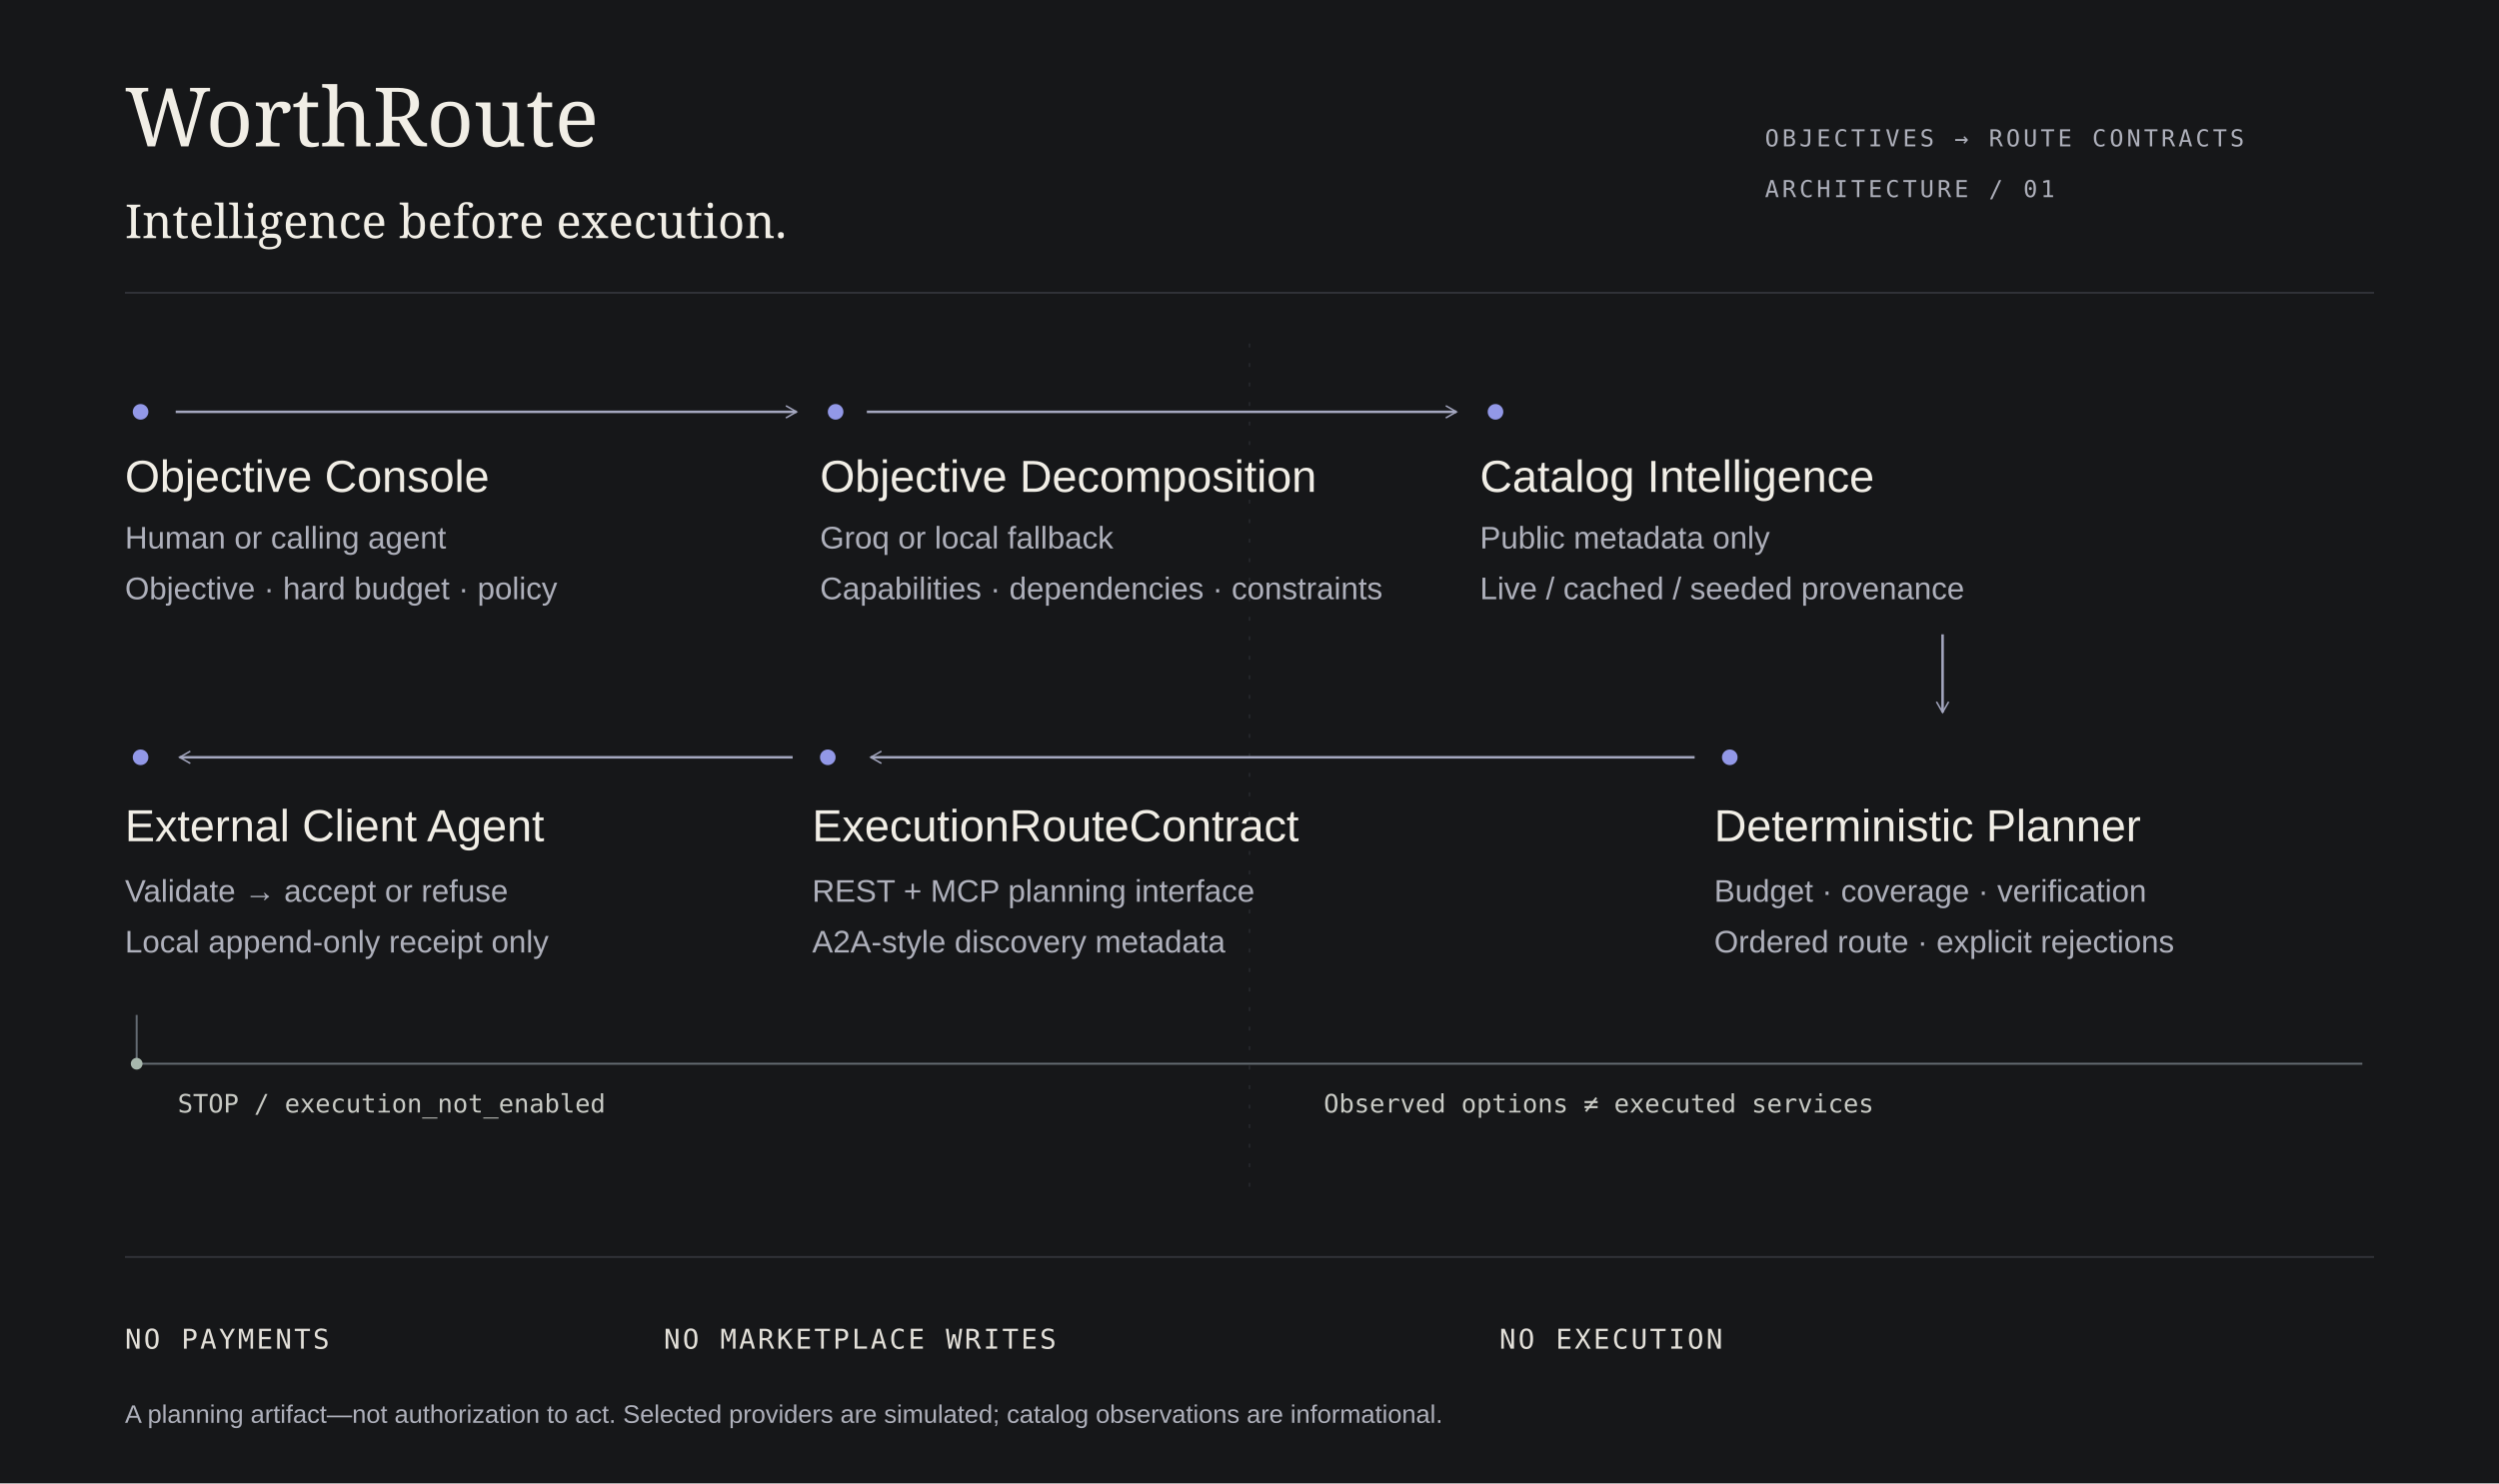
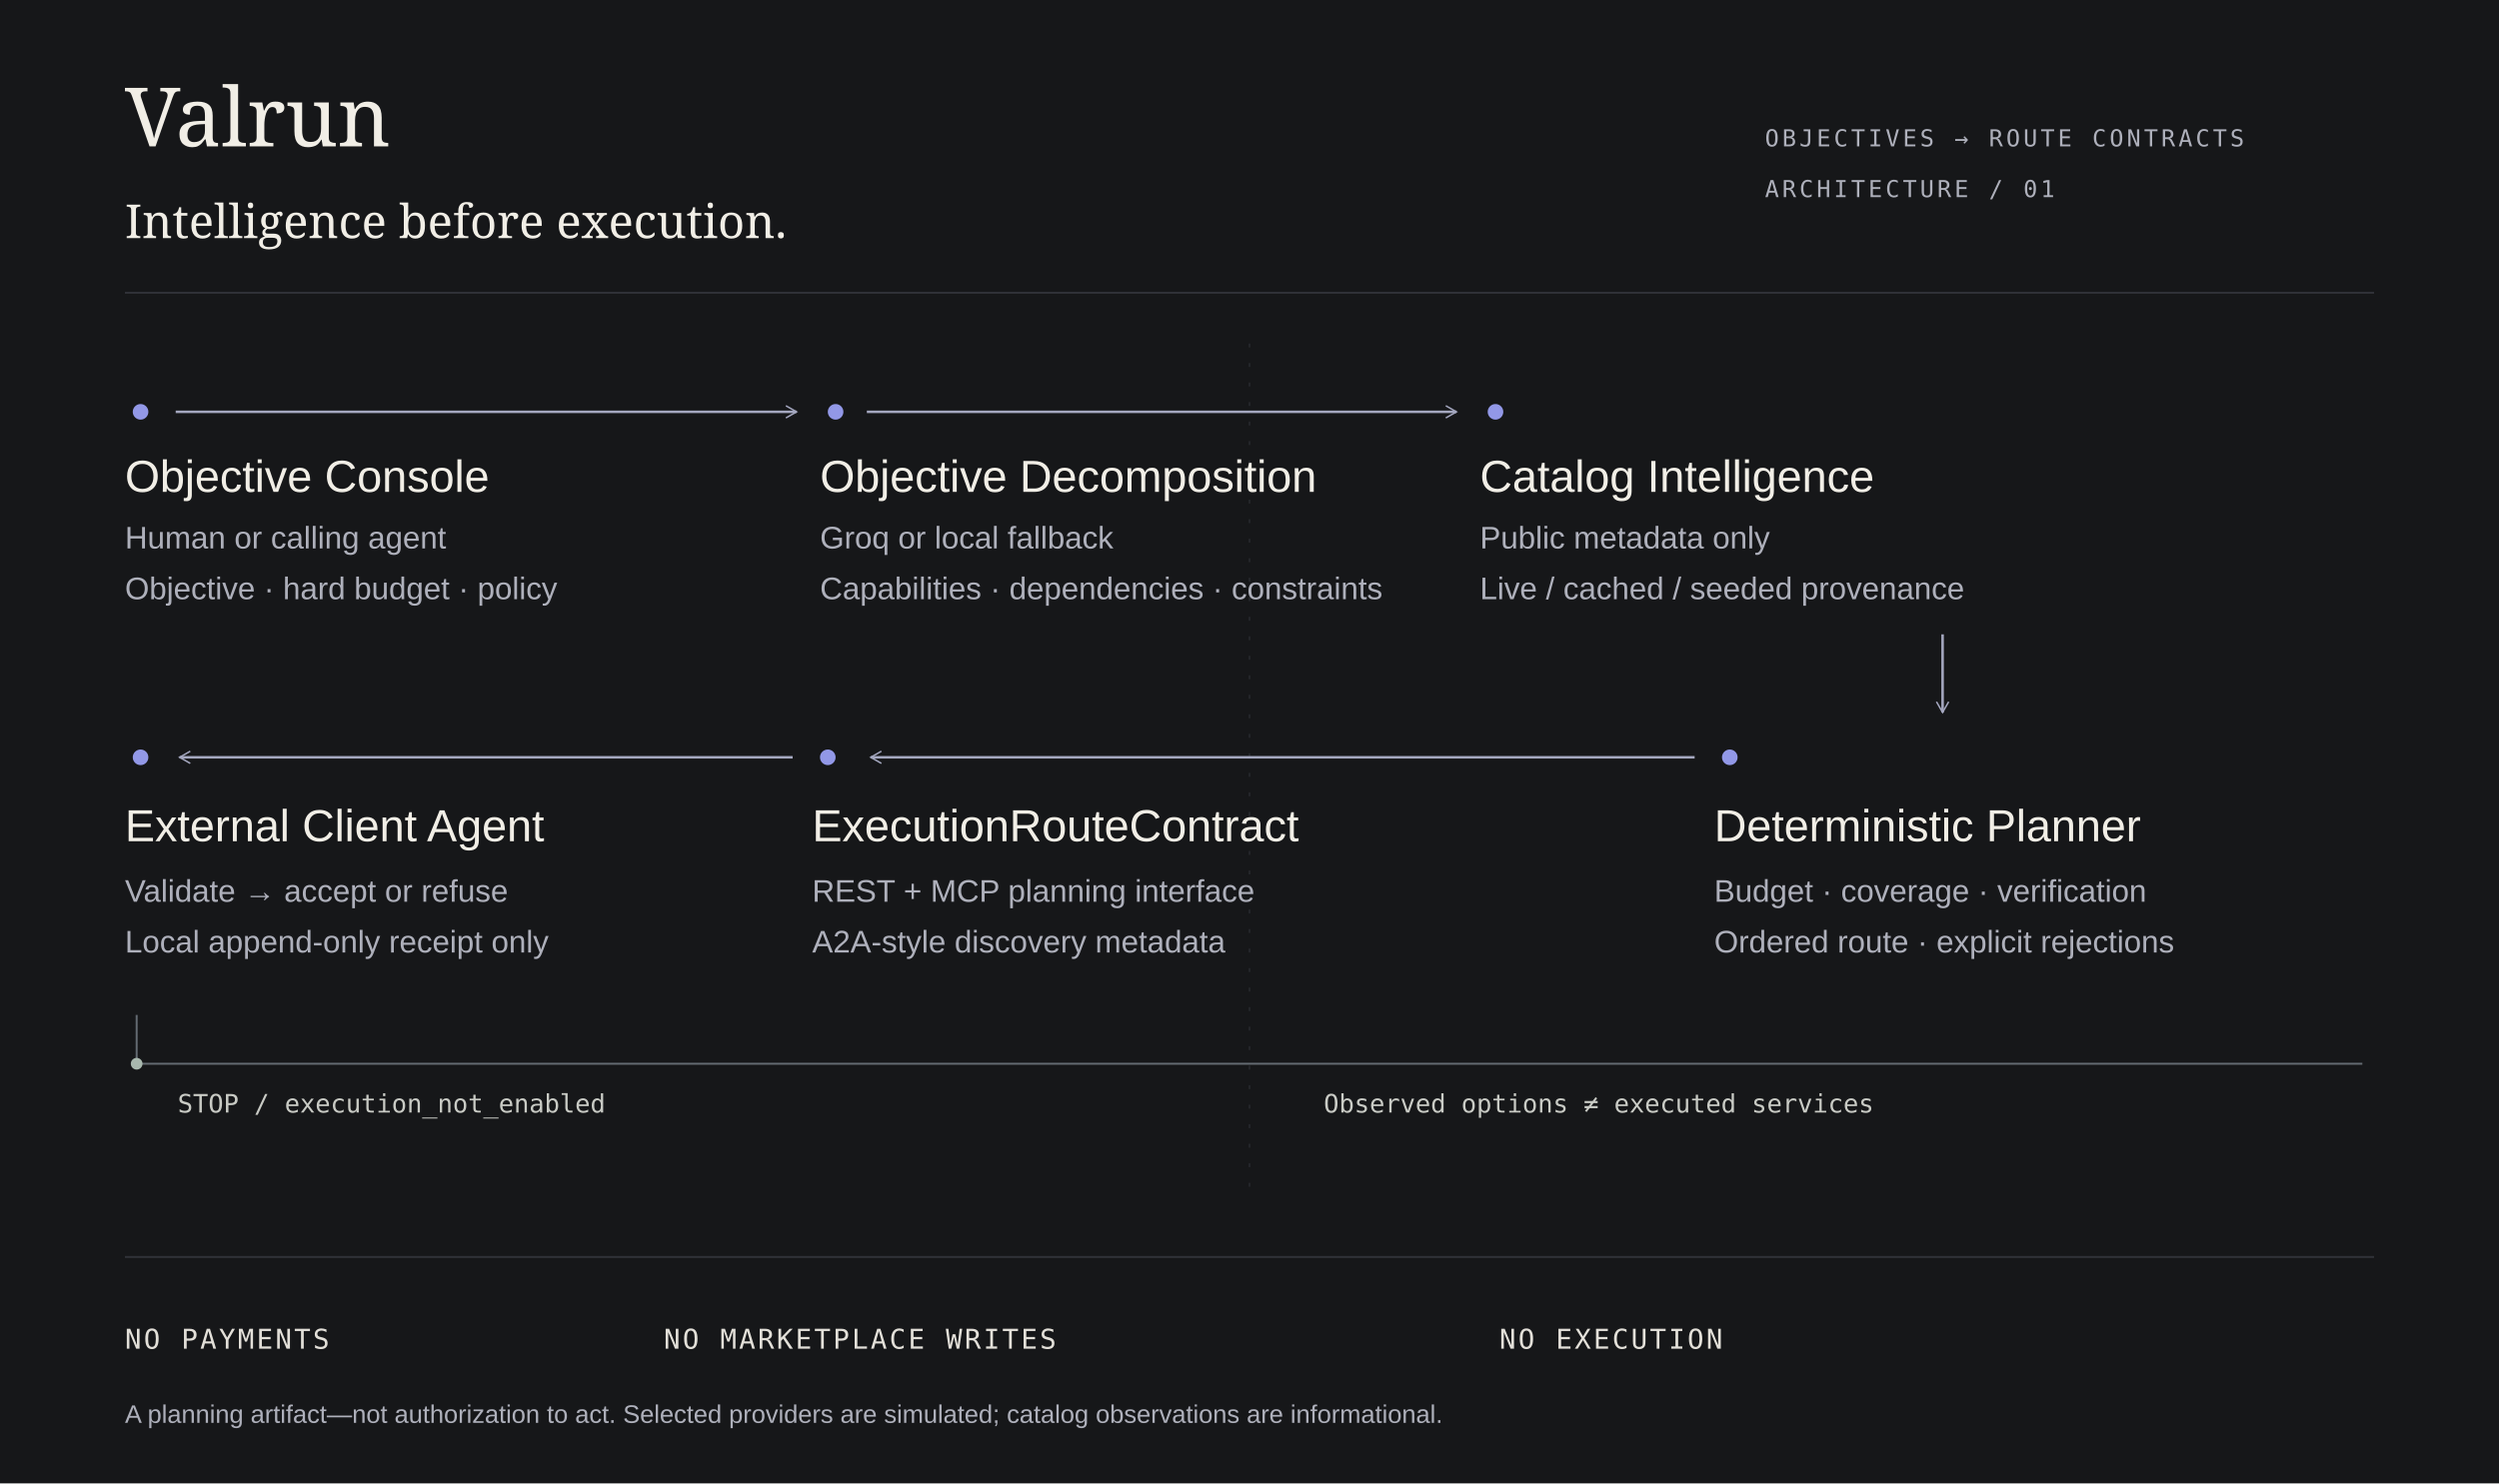
<svg xmlns="http://www.w3.org/2000/svg" width="1280" height="760" viewBox="0 0 1280 760" role="img" aria-labelledby="title desc">
  <defs>
    <marker id="arrow" viewBox="0 0 10 10" refX="8" refY="5" markerWidth="6" markerHeight="6" orient="auto-start-reverse">
      <path d="M1 1 8 5 1 9" fill="none" stroke="#a4a7bf" />
    </marker>
  </defs>
  <rect width="1280" height="760" fill="#161719" />
  <g stroke="#303238" stroke-width="1">
    <path d="M64 150H1216M64 644H1216" />
    <path d="M640 176V614" stroke-dasharray="2 8" opacity=".5" />
  </g>
  <g fill="#f1eee6" font-family="Georgia,serif">
-     <text x="64" y="75" font-size="42">WorthRoute</text>
+     <text x="64" y="75" font-size="42">Valrun</text>
    <text x="64" y="122" font-size="24">Intelligence before execution.</text>
  </g>
  <g fill="#aeb0bb" font-family="ui-monospace,monospace" font-size="12" letter-spacing="1.6">
    <text x="904" y="75">OBJECTIVES → ROUTE CONTRACTS</text>
    <text x="904" y="101">ARCHITECTURE / 01</text>
  </g>
  <g fill="none" stroke="#a4a7bf" stroke-width="1.3" marker-end="url(#arrow)">
    <path d="M90 211H408" />
    <path d="M444 211H746" />
    <path d="M995 325V365" />
    <path d="M868 388H446" />
    <path d="M406 388H92" />
  </g>
  <g fill="#9298e7">
    <circle cx="72" cy="211" r="4" />
    <circle cx="428" cy="211" r="4" />
    <circle cx="766" cy="211" r="4" />
    <circle cx="886" cy="388" r="4" />
    <circle cx="424" cy="388" r="4" />
    <circle cx="72" cy="388" r="4" />
  </g>
  <g font-family="Arial,sans-serif" fill="#f1eee6" font-size="23">
    <text x="64" y="252">Objective Console</text>
    <text x="420" y="252">Objective Decomposition</text>
    <text x="758" y="252">Catalog Intelligence</text>
    <text x="878" y="431">Deterministic Planner</text>
    <text x="416" y="431">ExecutionRouteContract</text>
    <text x="64" y="431">External Client Agent</text>
  </g>
  <g fill="#aeb0bb" font-family="Arial,sans-serif" font-size="16">
    <text x="64" y="281">Human or calling agent</text>
    <text x="64" y="307">Objective · hard budget · policy</text>
    <text x="420" y="281">Groq or local fallback</text>
    <text x="420" y="307">Capabilities · dependencies · constraints</text>
    <text x="758" y="281">Public metadata only</text>
    <text x="758" y="307">Live / cached / seeded provenance</text>
    <text x="878" y="462">Budget · coverage · verification</text>
    <text x="878" y="488">Ordered route · explicit rejections</text>
    <text x="416" y="462">REST + MCP planning interface</text>
    <text x="416" y="488">A2A-style discovery metadata</text>
    <text x="64" y="462">Validate → accept or refuse</text>
    <text x="64" y="488">Local append-only receipt only</text>
  </g>
  <path d="M70 520V545H1210" stroke="#646b72" fill="none" />
  <circle cx="70" cy="545" r="3" fill="#a8b8ae" />
  <g fill="#c9cbc5" font-family="ui-monospace,monospace" font-size="13">
    <text x="91" y="570">STOP / execution_not_enabled</text>
    <text x="678" y="570">Observed options ≠ executed services</text>
  </g>
  <g fill="#e3e0d9" font-family="ui-monospace,monospace" font-size="14" letter-spacing="1.2">
    <text x="64" y="691">NO PAYMENTS</text>
    <text x="340" y="691">NO MARKETPLACE WRITES</text>
    <text x="768" y="691">NO EXECUTION</text>
  </g>
  <text x="64" y="729" font-family="Arial,sans-serif" font-size="13" fill="#aeb0bb">A planning artifact—not authorization to act. Selected providers are simulated; catalog observations are informational.</text>
</svg>
